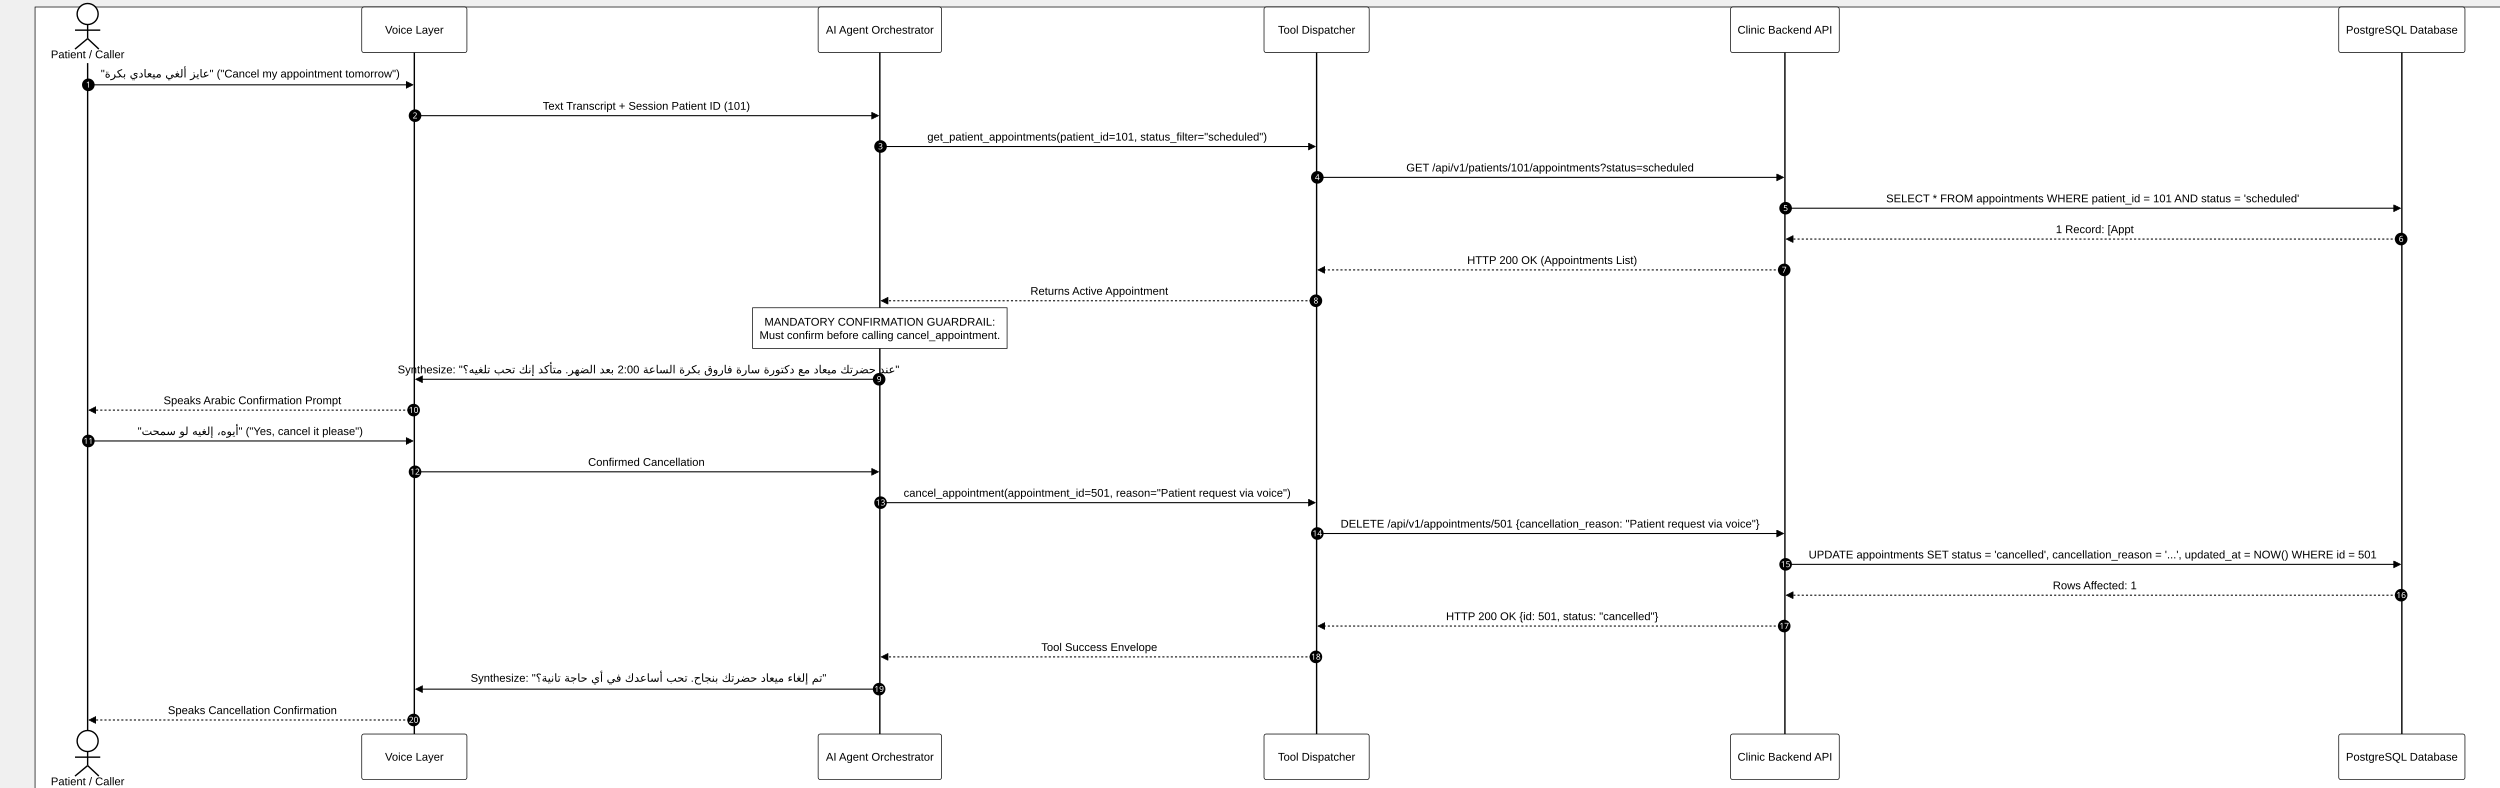
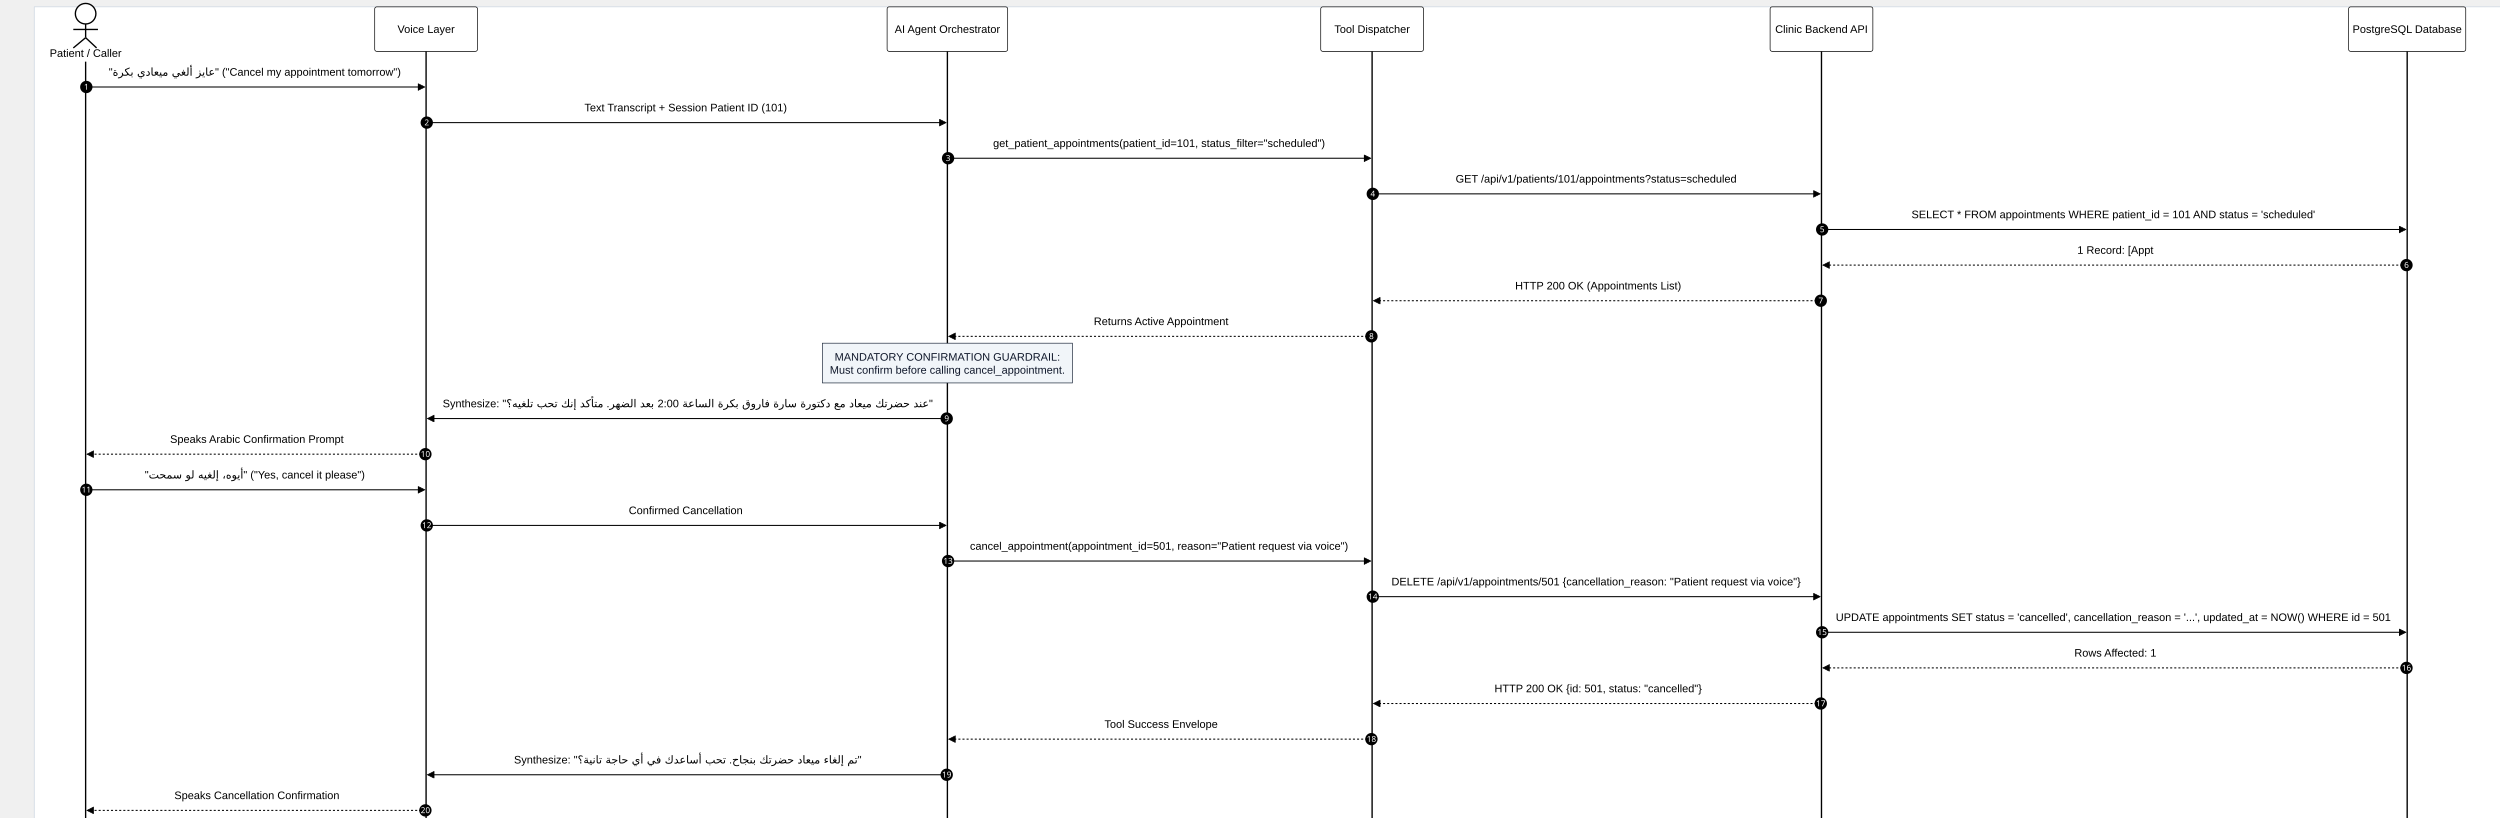
- <svg xmlns="http://www.w3.org/2000/svg" id="mermaid-1791150816563" width="100%" style="max-width: 3566px;" viewBox="-50 -10 3566 1123" role="graphics-document document" aria-roledescription="sequence">
-   <rect width="100%" height="100%" fill="#ffffff" stroke="#000000" stroke-width="1" />
+ <svg xmlns="http://www.w3.org/2000/svg" id="mermaid-1791506580838" width="3649.5" height="1193" viewBox="-50 -10 3649.5 1193" role="graphics-document document" aria-roledescription="sequence">
+   <rect width="100%" height="100%" fill="#ffffff" stroke="#cbd5e1" stroke-width="1" />
  <g>
-     <rect x="3286" y="1037" fill="#eaeaea" stroke="#666" width="180" height="65" name="DB" rx="3" ry="3" class="actor actor-bottom" />
-     <text x="3376" y="1069.5" dominant-baseline="central" alignment-baseline="central" class="actor" style="text-anchor: middle; font-size: 16px; font-weight: 400;">
-       <tspan x="3376" dy="0">PostgreSQL Database</tspan>
-     </text>
-   </g>
-   <g>
-     <rect x="2418.5" y="1037" fill="#eaeaea" stroke="#666" width="155" height="65" name="API" rx="3" ry="3" class="actor actor-bottom" />
-     <text x="2496" y="1069.5" dominant-baseline="central" alignment-baseline="central" class="actor" style="text-anchor: middle; font-size: 16px; font-weight: 400;">
-       <tspan x="2496" dy="0">Clinic Backend API</tspan>
-     </text>
-   </g>
-   <g>
-     <rect x="1753" y="1037" fill="#eaeaea" stroke="#666" width="150" height="65" name="Tool" rx="3" ry="3" class="actor actor-bottom" />
-     <text x="1828" y="1069.5" dominant-baseline="central" alignment-baseline="central" class="actor" style="text-anchor: middle; font-size: 16px; font-weight: 400;">
-       <tspan x="1828" dy="0">Tool Dispatcher</tspan>
-     </text>
-   </g>
-   <g>
-     <rect x="1117" y="1037" fill="#eaeaea" stroke="#666" width="176" height="65" name="Agent" rx="3" ry="3" class="actor actor-bottom" />
-     <text x="1205" y="1069.5" dominant-baseline="central" alignment-baseline="central" class="actor" style="text-anchor: middle; font-size: 16px; font-weight: 400;">
-       <tspan x="1205" dy="0">AI Agent Orchestrator</tspan>
-     </text>
-   </g>
-   <g>
-     <rect x="466" y="1037" fill="#eaeaea" stroke="#666" width="150" height="65" name="Voice" rx="3" ry="3" class="actor actor-bottom" />
-     <text x="541" y="1069.5" dominant-baseline="central" alignment-baseline="central" class="actor" style="text-anchor: middle; font-size: 16px; font-weight: 400;">
-       <tspan x="541" dy="0">Voice Layer</tspan>
-     </text>
-   </g>
-   <g>
-     <line id="actor5" x1="3376" y1="5" x2="3376" y2="1037" class="200" stroke-width="0.5px" stroke="#999" />
+     <line id="actor5" x1="3464" y1="5" x2="3464" y2="2000" class="200" stroke-width="0.5px" stroke="#999" />
    <g id="root-5">
-       <rect x="3286" y="0" fill="#eaeaea" stroke="#666" width="180" height="65" name="DB" rx="3" ry="3" class="actor actor-top" />
-       <text x="3376" y="32.5" dominant-baseline="central" alignment-baseline="central" class="actor" style="text-anchor: middle; font-size: 16px; font-weight: 400;">
-         <tspan x="3376" dy="0">PostgreSQL Database</tspan>
+       <rect x="3378.5" y="0" fill="#eaeaea" stroke="#666" width="171" height="65" name="DB" rx="3" ry="3" class="actor actor-top" />
+       <text x="3464" y="32.5" dominant-baseline="central" alignment-baseline="central" class="actor" style="text-anchor: middle; font-size: 16px; font-weight: 400;">
+         <tspan x="3464" dy="0">PostgreSQL Database</tspan>
      </text>
    </g>
  </g>
  <g>
-     <line id="actor4" x1="2496" y1="5" x2="2496" y2="1037" class="200" stroke-width="0.5px" stroke="#999" />
+     <line id="actor4" x1="2609" y1="5" x2="2609" y2="2000" class="200" stroke-width="0.5px" stroke="#999" />
    <g id="root-4">
-       <rect x="2418.5" y="0" fill="#eaeaea" stroke="#666" width="155" height="65" name="API" rx="3" ry="3" class="actor actor-top" />
-       <text x="2496" y="32.5" dominant-baseline="central" alignment-baseline="central" class="actor" style="text-anchor: middle; font-size: 16px; font-weight: 400;">
-         <tspan x="2496" dy="0">Clinic Backend API</tspan>
+       <rect x="2534" y="0" fill="#eaeaea" stroke="#666" width="150" height="65" name="API" rx="3" ry="3" class="actor actor-top" />
+       <text x="2609" y="32.5" dominant-baseline="central" alignment-baseline="central" class="actor" style="text-anchor: middle; font-size: 16px; font-weight: 400;">
+         <tspan x="2609" dy="0">Clinic Backend API</tspan>
      </text>
    </g>
  </g>
  <g>
-     <line id="actor3" x1="1828" y1="5" x2="1828" y2="1037" class="200" stroke-width="0.5px" stroke="#999" />
+     <line id="actor3" x1="1953" y1="5" x2="1953" y2="2000" class="200" stroke-width="0.5px" stroke="#999" />
    <g id="root-3">
-       <rect x="1753" y="0" fill="#eaeaea" stroke="#666" width="150" height="65" name="Tool" rx="3" ry="3" class="actor actor-top" />
-       <text x="1828" y="32.5" dominant-baseline="central" alignment-baseline="central" class="actor" style="text-anchor: middle; font-size: 16px; font-weight: 400;">
-         <tspan x="1828" dy="0">Tool Dispatcher</tspan>
+       <rect x="1878" y="0" fill="#eaeaea" stroke="#666" width="150" height="65" name="Tool" rx="3" ry="3" class="actor actor-top" />
+       <text x="1953" y="32.5" dominant-baseline="central" alignment-baseline="central" class="actor" style="text-anchor: middle; font-size: 16px; font-weight: 400;">
+         <tspan x="1953" dy="0">Tool Dispatcher</tspan>
      </text>
    </g>
  </g>
  <g>
-     <line id="actor2" x1="1205" y1="5" x2="1205" y2="1037" class="200" stroke-width="0.5px" stroke="#999" />
+     <line id="actor2" x1="1333" y1="5" x2="1333" y2="2000" class="200" stroke-width="0.5px" stroke="#999" />
    <g id="root-2">
-       <rect x="1117" y="0" fill="#eaeaea" stroke="#666" width="176" height="65" name="Agent" rx="3" ry="3" class="actor actor-top" />
-       <text x="1205" y="32.5" dominant-baseline="central" alignment-baseline="central" class="actor" style="text-anchor: middle; font-size: 16px; font-weight: 400;">
-         <tspan x="1205" dy="0">AI Agent Orchestrator</tspan>
+       <rect x="1245" y="0" fill="#eaeaea" stroke="#666" width="176" height="65" name="Agent" rx="3" ry="3" class="actor actor-top" />
+       <text x="1333" y="32.5" dominant-baseline="central" alignment-baseline="central" class="actor" style="text-anchor: middle; font-size: 16px; font-weight: 400;">
+         <tspan x="1333" dy="0">AI Agent Orchestrator</tspan>
      </text>
    </g>
  </g>
  <g>
-     <line id="actor1" x1="541" y1="5" x2="541" y2="1037" class="200" stroke-width="0.5px" stroke="#999" />
+     <line id="actor1" x1="572" y1="5" x2="572" y2="2000" class="200" stroke-width="0.5px" stroke="#999" />
    <g id="root-1">
-       <rect x="466" y="0" fill="#eaeaea" stroke="#666" width="150" height="65" name="Voice" rx="3" ry="3" class="actor actor-top" />
-       <text x="541" y="32.5" dominant-baseline="central" alignment-baseline="central" class="actor" style="text-anchor: middle; font-size: 16px; font-weight: 400;">
-         <tspan x="541" dy="0">Voice Layer</tspan>
+       <rect x="497" y="0" fill="#eaeaea" stroke="#666" width="150" height="65" name="Voice" rx="3" ry="3" class="actor actor-top" />
+       <text x="572" y="32.5" dominant-baseline="central" alignment-baseline="central" class="actor" style="text-anchor: middle; font-size: 16px; font-weight: 400;">
+         <tspan x="572" dy="0">Voice Layer</tspan>
      </text>
    </g>
  </g>
-   <style>#mermaid-1791150816563{font-family:"trebuchet ms",verdana,arial,sans-serif;font-size:16px;fill:#000000;}#mermaid-1791150816563 .error-icon{fill:#ffffff;}#mermaid-1791150816563 .error-text{fill:#000000;stroke:#000000;}#mermaid-1791150816563 .edge-thickness-normal{stroke-width:2px;}#mermaid-1791150816563 .edge-thickness-thick{stroke-width:3.5px;}#mermaid-1791150816563 .edge-pattern-solid{stroke-dasharray:0;}#mermaid-1791150816563 .edge-pattern-dashed{stroke-dasharray:3;}#mermaid-1791150816563 .edge-pattern-dotted{stroke-dasharray:2;}#mermaid-1791150816563 .marker{fill:#000000;stroke:#000000;}#mermaid-1791150816563 .marker.cross{stroke:#000000;}#mermaid-1791150816563 svg{font-family:"trebuchet ms",verdana,arial,sans-serif;font-size:16px;}#mermaid-1791150816563 .actor{stroke:#000000;fill:#ffffff;}#mermaid-1791150816563 text.actor&gt;tspan{fill:#000000;stroke:none;}#mermaid-1791150816563 .actor-line{stroke:grey;}#mermaid-1791150816563 .messageLine0{stroke-width:1.5;stroke-dasharray:none;stroke:#000000;}#mermaid-1791150816563 .messageLine1{stroke-width:1.5;stroke-dasharray:2,2;stroke:#000000;}#mermaid-1791150816563 #arrowhead path{fill:#000000;stroke:#000000;}#mermaid-1791150816563 .sequenceNumber{fill:#ffffff;}#mermaid-1791150816563 #sequencenumber{fill:#000000;}#mermaid-1791150816563 #crosshead path{fill:#000000;stroke:#000000;}#mermaid-1791150816563 .messageText{fill:#000000;stroke:none;}#mermaid-1791150816563 .labelBox{stroke:#000000;fill:#ffffff;}#mermaid-1791150816563 .labelText,#mermaid-1791150816563 .labelText&gt;tspan{fill:#000000;stroke:none;}#mermaid-1791150816563 .loopText,#mermaid-1791150816563 .loopText&gt;tspan{fill:#000000;stroke:none;}#mermaid-1791150816563 .loopLine{stroke-width:2px;stroke-dasharray:2,2;stroke:#000000;fill:#000000;}#mermaid-1791150816563 .note{stroke:#000000;fill:#ffffff;}#mermaid-1791150816563 .noteText,#mermaid-1791150816563 .noteText&gt;tspan{fill:#000000;stroke:none;}#mermaid-1791150816563 .activation0{fill:#ffffff;stroke:hsl(0, 0%, 90%);}#mermaid-1791150816563 .activation1{fill:#ffffff;stroke:hsl(0, 0%, 90%);}#mermaid-1791150816563 .activation2{fill:#ffffff;stroke:hsl(0, 0%, 90%);}#mermaid-1791150816563 .actorPopupMenu{position:absolute;}#mermaid-1791150816563 .actorPopupMenuPanel{position:absolute;fill:#ffffff;box-shadow:0px 8px 16px 0px rgba(0,0,0,0.2);filter:drop-shadow(3px 5px 2px rgb(0 0 0 / 0.4));}#mermaid-1791150816563 .actor-man line{stroke:#000000;fill:#ffffff;}#mermaid-1791150816563 .actor-man circle,#mermaid-1791150816563 line{stroke:#000000;fill:#ffffff;stroke-width:2px;}#mermaid-1791150816563 :root{--mermaid-font-family:"trebuchet ms",verdana,arial,sans-serif;}</style>
+   <style>#mermaid-1791506580838{font-family:"trebuchet ms",verdana,arial,sans-serif;font-size:18px;fill:#000000;}#mermaid-1791506580838 .error-icon{fill:#ffffff;}#mermaid-1791506580838 .error-text{fill:#000000;stroke:#000000;}#mermaid-1791506580838 .edge-thickness-normal{stroke-width:2px;}#mermaid-1791506580838 .edge-thickness-thick{stroke-width:3.5px;}#mermaid-1791506580838 .edge-pattern-solid{stroke-dasharray:0;}#mermaid-1791506580838 .edge-pattern-dashed{stroke-dasharray:3;}#mermaid-1791506580838 .edge-pattern-dotted{stroke-dasharray:2;}#mermaid-1791506580838 .marker{fill:#000000;stroke:#000000;}#mermaid-1791506580838 .marker.cross{stroke:#000000;}#mermaid-1791506580838 svg{font-family:"trebuchet ms",verdana,arial,sans-serif;font-size:18px;}#mermaid-1791506580838 .actor{stroke:#000000;fill:#ffffff;}#mermaid-1791506580838 text.actor&gt;tspan{fill:#000000;stroke:none;}#mermaid-1791506580838 .actor-line{stroke:grey;}#mermaid-1791506580838 .messageLine0{stroke-width:1.5;stroke-dasharray:none;stroke:#000000;}#mermaid-1791506580838 .messageLine1{stroke-width:1.5;stroke-dasharray:2,2;stroke:#000000;}#mermaid-1791506580838 #arrowhead path{fill:#000000;stroke:#000000;}#mermaid-1791506580838 .sequenceNumber{fill:#ffffff;}#mermaid-1791506580838 #sequencenumber{fill:#000000;}#mermaid-1791506580838 #crosshead path{fill:#000000;stroke:#000000;}#mermaid-1791506580838 .messageText{fill:#000000;stroke:none;}#mermaid-1791506580838 .labelBox{stroke:#1e293b;fill:#ffffff;}#mermaid-1791506580838 .labelText,#mermaid-1791506580838 .labelText&gt;tspan{fill:#0f172a;stroke:none;}#mermaid-1791506580838 .loopText,#mermaid-1791506580838 .loopText&gt;tspan{fill:#0f172a;stroke:none;}#mermaid-1791506580838 .loopLine{stroke-width:2px;stroke-dasharray:2,2;stroke:#1e293b;fill:#1e293b;}#mermaid-1791506580838 .note{stroke:#1e293b;fill:#f1f5f9;}#mermaid-1791506580838 .noteText,#mermaid-1791506580838 .noteText&gt;tspan{fill:#0f172a;stroke:none;}#mermaid-1791506580838 .activation0{fill:#ffffff;stroke:hsl(0, 0%, 90%);}#mermaid-1791506580838 .activation1{fill:#ffffff;stroke:hsl(0, 0%, 90%);}#mermaid-1791506580838 .activation2{fill:#ffffff;stroke:hsl(0, 0%, 90%);}#mermaid-1791506580838 .actorPopupMenu{position:absolute;}#mermaid-1791506580838 .actorPopupMenuPanel{position:absolute;fill:#ffffff;box-shadow:0px 8px 16px 0px rgba(0,0,0,0.2);filter:drop-shadow(3px 5px 2px rgb(0 0 0 / 0.4));}#mermaid-1791506580838 .actor-man line{stroke:#000000;fill:#ffffff;}#mermaid-1791506580838 .actor-man circle,#mermaid-1791506580838 line{stroke:#000000;fill:#ffffff;stroke-width:2px;}#mermaid-1791506580838 :root{--mermaid-font-family:"trebuchet ms",verdana,arial,sans-serif;}</style>
  <g />
  <defs>
    <symbol id="computer" width="24" height="24">
      <path transform="scale(.5)" d="M2 2v13h20v-13h-20zm18 11h-16v-9h16v9zm-10.228 6l.466-1h3.524l.467 1h-4.457zm14.228 3h-24l2-6h2.104l-1.33 4h18.45l-1.297-4h2.073l2 6zm-5-10h-14v-7h14v7z" />
    </symbol>
  </defs>
  <defs>
    <symbol id="database" fill-rule="evenodd" clip-rule="evenodd">
      <path transform="scale(.5)" d="M12.258.001l.256.004.255.005.253.008.251.01.249.012.247.015.246.016.242.019.241.02.239.023.236.024.233.027.231.028.229.031.225.032.223.034.22.036.217.038.214.04.211.041.208.043.205.045.201.046.198.048.194.05.191.051.187.053.183.054.18.056.175.057.172.059.168.06.163.061.16.063.155.064.15.066.074.033.073.033.071.034.07.034.069.035.068.035.067.035.066.035.064.036.064.036.062.036.06.036.06.037.058.037.058.037.055.038.055.038.053.038.052.038.051.039.05.039.048.039.047.039.045.04.044.04.043.04.041.04.04.041.039.041.037.041.036.041.034.041.033.042.032.042.03.042.029.042.027.042.026.043.024.043.023.043.021.043.02.043.018.044.017.043.015.044.013.044.012.044.011.045.009.044.007.045.006.045.004.045.002.045.001.045v17l-.001.045-.002.045-.004.045-.006.045-.007.045-.009.044-.011.045-.012.044-.013.044-.015.044-.017.043-.018.044-.02.043-.021.043-.023.043-.024.043-.026.043-.027.042-.029.042-.03.042-.032.042-.033.042-.034.041-.036.041-.037.041-.039.041-.04.041-.041.04-.043.04-.044.04-.045.04-.047.039-.048.039-.05.039-.051.039-.052.038-.053.038-.055.038-.055.038-.058.037-.058.037-.06.037-.06.036-.062.036-.064.036-.064.036-.066.035-.067.035-.068.035-.069.035-.07.034-.071.034-.073.033-.074.033-.15.066-.155.064-.16.063-.163.061-.168.06-.172.059-.175.057-.18.056-.183.054-.187.053-.191.051-.194.05-.198.048-.201.046-.205.045-.208.043-.211.041-.214.04-.217.038-.22.036-.223.034-.225.032-.229.031-.231.028-.233.027-.236.024-.239.023-.241.02-.242.019-.246.016-.247.015-.249.012-.251.01-.253.008-.255.005-.256.004-.258.001-.258-.001-.256-.004-.255-.005-.253-.008-.251-.01-.249-.012-.247-.015-.245-.016-.243-.019-.241-.02-.238-.023-.236-.024-.234-.027-.231-.028-.228-.031-.226-.032-.223-.034-.22-.036-.217-.038-.214-.04-.211-.041-.208-.043-.204-.045-.201-.046-.198-.048-.195-.05-.19-.051-.187-.053-.184-.054-.179-.056-.176-.057-.172-.059-.167-.06-.164-.061-.159-.063-.155-.064-.151-.066-.074-.033-.072-.033-.072-.034-.07-.034-.069-.035-.068-.035-.067-.035-.066-.035-.064-.036-.063-.036-.062-.036-.061-.036-.06-.037-.058-.037-.057-.037-.056-.038-.055-.038-.053-.038-.052-.038-.051-.039-.049-.039-.049-.039-.046-.039-.046-.04-.044-.04-.043-.04-.041-.04-.04-.041-.039-.041-.037-.041-.036-.041-.034-.041-.033-.042-.032-.042-.03-.042-.029-.042-.027-.042-.026-.043-.024-.043-.023-.043-.021-.043-.02-.043-.018-.044-.017-.043-.015-.044-.013-.044-.012-.044-.011-.045-.009-.044-.007-.045-.006-.045-.004-.045-.002-.045-.001-.045v-17l.001-.045.002-.045.004-.045.006-.045.007-.045.009-.044.011-.045.012-.044.013-.044.015-.044.017-.043.018-.044.02-.043.021-.043.023-.043.024-.043.026-.043.027-.042.029-.042.03-.042.032-.042.033-.042.034-.041.036-.041.037-.041.039-.041.04-.041.041-.04.043-.04.044-.04.046-.04.046-.039.049-.039.049-.039.051-.039.052-.038.053-.038.055-.038.056-.038.057-.037.058-.037.06-.037.061-.036.062-.036.063-.036.064-.036.066-.035.067-.035.068-.035.069-.035.07-.034.072-.034.072-.033.074-.033.151-.066.155-.064.159-.063.164-.061.167-.06.172-.059.176-.057.179-.056.184-.054.187-.053.19-.051.195-.05.198-.048.201-.046.204-.045.208-.043.211-.041.214-.04.217-.038.22-.036.223-.034.226-.032.228-.031.231-.028.234-.027.236-.024.238-.023.241-.02.243-.019.245-.016.247-.015.249-.012.251-.01.253-.008.255-.005.256-.004.258-.001.258.001zm-9.258 20.499v.01l.001.021.003.021.004.022.005.021.006.022.007.022.009.023.01.022.011.023.012.023.013.023.015.023.016.024.017.023.018.024.019.024.021.024.022.025.023.024.024.025.052.049.056.05.061.051.066.051.07.051.075.051.079.052.084.052.088.052.092.052.097.052.102.051.105.052.11.052.114.051.119.051.123.051.127.05.131.05.135.05.139.048.144.049.147.047.152.047.155.047.16.045.163.045.167.043.171.043.176.041.178.041.183.039.187.039.19.037.194.035.197.035.202.033.204.031.209.03.212.029.216.027.219.025.222.024.226.021.23.02.233.018.236.016.24.015.243.012.246.01.249.008.253.005.256.004.259.001.26-.001.257-.004.254-.005.25-.008.247-.011.244-.012.241-.014.237-.016.233-.018.231-.021.226-.021.224-.024.22-.026.216-.027.212-.028.21-.031.205-.031.202-.034.198-.034.194-.036.191-.037.187-.039.183-.04.179-.04.175-.042.172-.043.168-.044.163-.045.16-.046.155-.046.152-.047.148-.048.143-.049.139-.049.136-.05.131-.05.126-.05.123-.051.118-.052.114-.051.11-.052.106-.052.101-.052.096-.052.092-.052.088-.053.083-.051.079-.052.074-.052.07-.051.065-.051.06-.051.056-.05.051-.05.023-.024.023-.025.021-.024.02-.024.019-.024.018-.024.017-.024.015-.023.014-.024.013-.023.012-.023.01-.023.01-.022.008-.022.006-.022.006-.022.004-.022.004-.021.001-.021.001-.021v-4.127l-.077.055-.08.053-.083.054-.085.053-.087.052-.09.052-.093.051-.095.05-.097.05-.1.049-.102.049-.105.048-.106.047-.109.047-.111.046-.114.045-.115.045-.118.044-.12.043-.122.042-.124.042-.126.041-.128.04-.13.04-.132.038-.134.038-.135.037-.138.037-.139.035-.142.035-.143.034-.144.033-.147.032-.148.031-.15.03-.151.03-.153.029-.154.027-.156.027-.158.026-.159.025-.161.024-.162.023-.163.022-.165.021-.166.02-.167.019-.169.018-.169.017-.171.016-.173.015-.173.014-.175.013-.175.012-.177.011-.178.01-.179.008-.179.008-.181.006-.182.005-.182.004-.184.003-.184.002h-.37l-.184-.002-.184-.003-.182-.004-.182-.005-.181-.006-.179-.008-.179-.008-.178-.01-.176-.011-.176-.012-.175-.013-.173-.014-.172-.015-.171-.016-.17-.017-.169-.018-.167-.019-.166-.02-.165-.021-.163-.022-.162-.023-.161-.024-.159-.025-.157-.026-.156-.027-.155-.027-.153-.029-.151-.03-.15-.03-.148-.031-.146-.032-.145-.033-.143-.034-.141-.035-.14-.035-.137-.037-.136-.037-.134-.038-.132-.038-.13-.04-.128-.04-.126-.041-.124-.042-.122-.042-.12-.044-.117-.043-.116-.045-.113-.045-.112-.046-.109-.047-.106-.047-.105-.048-.102-.049-.1-.049-.097-.05-.095-.05-.093-.052-.09-.051-.087-.052-.085-.053-.083-.054-.08-.054-.077-.054v4.127zm0-5.654v.011l.001.021.003.021.004.021.005.022.006.022.007.022.009.022.01.022.011.023.012.023.013.023.015.024.016.023.017.024.018.024.019.024.021.024.022.024.023.025.024.024.052.05.056.05.061.05.066.051.07.051.075.052.079.051.084.052.088.052.092.052.097.052.102.052.105.052.11.051.114.051.119.052.123.05.127.051.131.05.135.049.139.049.144.048.147.048.152.047.155.046.16.045.163.045.167.044.171.042.176.042.178.04.183.04.187.038.19.037.194.036.197.034.202.033.204.032.209.03.212.028.216.027.219.025.222.024.226.022.23.02.233.018.236.016.24.014.243.012.246.01.249.008.253.006.256.003.259.001.26-.001.257-.003.254-.006.25-.008.247-.01.244-.012.241-.015.237-.016.233-.018.231-.02.226-.022.224-.024.22-.025.216-.027.212-.029.21-.03.205-.032.202-.033.198-.035.194-.036.191-.037.187-.039.183-.039.179-.041.175-.042.172-.043.168-.044.163-.045.16-.045.155-.047.152-.047.148-.048.143-.048.139-.05.136-.049.131-.05.126-.051.123-.051.118-.051.114-.052.11-.052.106-.052.101-.052.096-.052.092-.052.088-.052.083-.052.079-.052.074-.051.07-.052.065-.051.06-.05.056-.051.051-.049.023-.025.023-.024.021-.025.02-.024.019-.024.018-.024.017-.024.015-.023.014-.023.013-.024.012-.022.01-.023.01-.023.008-.022.006-.022.006-.022.004-.021.004-.022.001-.021.001-.021v-4.139l-.077.054-.08.054-.083.054-.085.052-.087.053-.09.051-.093.051-.095.051-.097.05-.1.049-.102.049-.105.048-.106.047-.109.047-.111.046-.114.045-.115.044-.118.044-.12.044-.122.042-.124.042-.126.041-.128.04-.13.039-.132.039-.134.038-.135.037-.138.036-.139.036-.142.035-.143.033-.144.033-.147.033-.148.031-.15.03-.151.03-.153.028-.154.028-.156.027-.158.026-.159.025-.161.024-.162.023-.163.022-.165.021-.166.02-.167.019-.169.018-.169.017-.171.016-.173.015-.173.014-.175.013-.175.012-.177.011-.178.009-.179.009-.179.007-.181.007-.182.005-.182.004-.184.003-.184.002h-.37l-.184-.002-.184-.003-.182-.004-.182-.005-.181-.007-.179-.007-.179-.009-.178-.009-.176-.011-.176-.012-.175-.013-.173-.014-.172-.015-.171-.016-.17-.017-.169-.018-.167-.019-.166-.02-.165-.021-.163-.022-.162-.023-.161-.024-.159-.025-.157-.026-.156-.027-.155-.028-.153-.028-.151-.03-.15-.03-.148-.031-.146-.033-.145-.033-.143-.033-.141-.035-.14-.036-.137-.036-.136-.037-.134-.038-.132-.039-.13-.039-.128-.04-.126-.041-.124-.042-.122-.043-.12-.043-.117-.044-.116-.044-.113-.046-.112-.046-.109-.046-.106-.047-.105-.048-.102-.049-.1-.049-.097-.05-.095-.051-.093-.051-.09-.051-.087-.053-.085-.052-.083-.054-.08-.054-.077-.054v4.139zm0-5.666v.011l.001.02.003.022.004.021.005.022.006.021.007.022.009.023.01.022.011.023.012.023.013.023.015.023.016.024.017.024.018.023.019.024.021.025.022.024.023.024.024.025.052.05.056.05.061.05.066.051.07.051.075.052.079.051.084.052.088.052.092.052.097.052.102.052.105.051.11.052.114.051.119.051.123.051.127.05.131.05.135.05.139.049.144.048.147.048.152.047.155.046.16.045.163.045.167.043.171.043.176.042.178.04.183.04.187.038.19.037.194.036.197.034.202.033.204.032.209.03.212.028.216.027.219.025.222.024.226.021.23.02.233.018.236.017.24.014.243.012.246.01.249.008.253.006.256.003.259.001.26-.001.257-.003.254-.006.25-.008.247-.01.244-.013.241-.014.237-.016.233-.018.231-.02.226-.022.224-.024.22-.025.216-.027.212-.029.21-.03.205-.032.202-.033.198-.035.194-.036.191-.037.187-.039.183-.039.179-.041.175-.042.172-.043.168-.044.163-.045.16-.045.155-.047.152-.047.148-.048.143-.049.139-.049.136-.049.131-.051.126-.05.123-.051.118-.052.114-.051.11-.052.106-.052.101-.052.096-.052.092-.052.088-.052.083-.052.079-.052.074-.052.07-.051.065-.051.06-.051.056-.05.051-.049.023-.025.023-.025.021-.024.02-.024.019-.024.018-.024.017-.024.015-.023.014-.024.013-.023.012-.023.01-.022.01-.023.008-.022.006-.022.006-.022.004-.022.004-.021.001-.021.001-.021v-4.153l-.077.054-.08.054-.083.053-.085.053-.087.053-.09.051-.093.051-.095.051-.097.05-.1.049-.102.048-.105.048-.106.048-.109.046-.111.046-.114.046-.115.044-.118.044-.12.043-.122.043-.124.042-.126.041-.128.04-.13.039-.132.039-.134.038-.135.037-.138.036-.139.036-.142.034-.143.034-.144.033-.147.032-.148.032-.15.03-.151.03-.153.028-.154.028-.156.027-.158.026-.159.024-.161.024-.162.023-.163.023-.165.021-.166.02-.167.019-.169.018-.169.017-.171.016-.173.015-.173.014-.175.013-.175.012-.177.01-.178.01-.179.009-.179.007-.181.006-.182.006-.182.004-.184.003-.184.001-.185.001-.185-.001-.184-.001-.184-.003-.182-.004-.182-.006-.181-.006-.179-.007-.179-.009-.178-.01-.176-.01-.176-.012-.175-.013-.173-.014-.172-.015-.171-.016-.17-.017-.169-.018-.167-.019-.166-.02-.165-.021-.163-.023-.162-.023-.161-.024-.159-.024-.157-.026-.156-.027-.155-.028-.153-.028-.151-.03-.15-.03-.148-.032-.146-.032-.145-.033-.143-.034-.141-.034-.14-.036-.137-.036-.136-.037-.134-.038-.132-.039-.13-.039-.128-.041-.126-.041-.124-.041-.122-.043-.12-.043-.117-.044-.116-.044-.113-.046-.112-.046-.109-.046-.106-.048-.105-.048-.102-.048-.1-.05-.097-.049-.095-.051-.093-.051-.09-.052-.087-.052-.085-.053-.083-.053-.08-.054-.077-.054v4.153zm8.74-8.179l-.257.004-.254.005-.25.008-.247.011-.244.012-.241.014-.237.016-.233.018-.231.021-.226.022-.224.023-.22.026-.216.027-.212.028-.21.031-.205.032-.202.033-.198.034-.194.036-.191.038-.187.038-.183.04-.179.041-.175.042-.172.043-.168.043-.163.045-.16.046-.155.046-.152.048-.148.048-.143.048-.139.049-.136.05-.131.05-.126.051-.123.051-.118.051-.114.052-.11.052-.106.052-.101.052-.096.052-.092.052-.088.052-.083.052-.079.052-.074.051-.07.052-.065.051-.06.05-.056.05-.051.05-.023.025-.023.024-.021.024-.02.025-.019.024-.018.024-.017.023-.015.024-.014.023-.013.023-.012.023-.01.023-.01.022-.008.022-.006.023-.006.021-.004.022-.004.021-.001.021-.001.021.001.021.001.021.004.021.004.022.006.021.006.023.008.022.01.022.01.023.012.023.013.023.014.023.015.024.017.023.018.024.019.024.02.025.021.024.023.024.023.025.051.05.056.05.06.05.065.051.07.052.074.051.079.052.083.052.088.052.092.052.096.052.101.052.106.052.11.052.114.052.118.051.123.051.126.051.131.05.136.05.139.049.143.048.148.048.152.048.155.046.16.046.163.045.168.043.172.043.175.042.179.041.183.04.187.038.191.038.194.036.198.034.202.033.205.032.21.031.212.028.216.027.22.026.224.023.226.022.231.021.233.018.237.016.241.014.244.012.247.011.25.008.254.005.257.004.26.001.26-.001.257-.004.254-.005.25-.008.247-.011.244-.012.241-.014.237-.016.233-.018.231-.021.226-.022.224-.023.22-.026.216-.027.212-.028.21-.031.205-.032.202-.033.198-.034.194-.036.191-.038.187-.038.183-.04.179-.041.175-.042.172-.043.168-.043.163-.045.16-.046.155-.046.152-.048.148-.048.143-.048.139-.049.136-.05.131-.05.126-.051.123-.051.118-.051.114-.052.11-.052.106-.052.101-.052.096-.052.092-.052.088-.052.083-.052.079-.052.074-.051.07-.052.065-.051.06-.05.056-.05.051-.05.023-.025.023-.024.021-.024.02-.025.019-.024.018-.024.017-.023.015-.024.014-.023.013-.023.012-.023.01-.023.01-.022.008-.022.006-.023.006-.021.004-.022.004-.021.001-.021.001-.021-.001-.021-.001-.021-.004-.021-.004-.022-.006-.021-.006-.023-.008-.022-.01-.022-.01-.023-.012-.023-.013-.023-.014-.023-.015-.024-.017-.023-.018-.024-.019-.024-.02-.025-.021-.024-.023-.024-.023-.025-.051-.05-.056-.05-.06-.05-.065-.051-.07-.052-.074-.051-.079-.052-.083-.052-.088-.052-.092-.052-.096-.052-.101-.052-.106-.052-.11-.052-.114-.052-.118-.051-.123-.051-.126-.051-.131-.05-.136-.05-.139-.049-.143-.048-.148-.048-.152-.048-.155-.046-.16-.046-.163-.045-.168-.043-.172-.043-.175-.042-.179-.041-.183-.04-.187-.038-.191-.038-.194-.036-.198-.034-.202-.033-.205-.032-.21-.031-.212-.028-.216-.027-.22-.026-.224-.023-.226-.022-.231-.021-.233-.018-.237-.016-.241-.014-.244-.012-.247-.011-.25-.008-.254-.005-.257-.004-.26-.001-.26.001z" />
    </symbol>
  </defs>
  <defs>
    <symbol id="clock" width="24" height="24">
      <path transform="scale(.5)" d="M12 2c5.514 0 10 4.486 10 10s-4.486 10-10 10-10-4.486-10-10 4.486-10 10-10zm0-2c-6.627 0-12 5.373-12 12s5.373 12 12 12 12-5.373 12-12-5.373-12-12-12zm5.848 12.459c.202.038.202.333.001.372-1.907.361-6.045 1.111-6.547 1.111-.719 0-1.301-.582-1.301-1.301 0-.512.77-5.447 1.125-7.445.034-.192.312-.181.343.014l.985 6.238 5.394 1.011z" />
    </symbol>
  </defs>
  <defs>
    <marker id="arrowhead" refX="7.9" refY="5" markerUnits="userSpaceOnUse" markerWidth="12" markerHeight="12" orient="auto">
      <path d="M 0 0 L 10 5 L 0 10 z" />
    </marker>
  </defs>
  <defs>
    <marker id="crosshead" markerWidth="15" markerHeight="8" orient="auto" refX="4" refY="4.5">
      <path fill="none" stroke="#000000" stroke-width="1pt" d="M 1,2 L 6,7 M 6,2 L 1,7" style="stroke-dasharray: 0, 0;" />
    </marker>
  </defs>
  <defs>
    <marker id="filled-head" refX="15.5" refY="7" markerWidth="20" markerHeight="28" orient="auto">
      <path d="M 18,7 L9,13 L14,7 L9,1 Z" />
    </marker>
  </defs>
  <defs>
    <marker id="sequencenumber" refX="15" refY="15" markerWidth="60" markerHeight="40" orient="auto">
      <circle cx="15" cy="15" r="6" />
    </marker>
  </defs>
  <g>
-     <rect x="1023.5" y="429" fill="#EDF2AE" stroke="#666" width="363" height="58" rx="0" ry="0" class="note" />
-     <text x="1205" y="434" text-anchor="middle" dominant-baseline="middle" alignment-baseline="middle" class="noteText" dy="1em" style="font-size: 16px; font-weight: 400;">
-       <tspan x="1205">MANDATORY CONFIRMATION GUARDRAIL:</tspan>
+     <rect x="1150.5" y="491" fill="#EDF2AE" stroke="#666" width="365" height="58" rx="0" ry="0" class="note" />
+     <text x="1333" y="496" text-anchor="middle" dominant-baseline="middle" alignment-baseline="middle" class="noteText" dy="1em" style="font-size: 16px; font-weight: 400;">
+       <tspan x="1333">MANDATORY CONFIRMATION GUARDRAIL:</tspan>
    </text>
-     <text x="1205" y="453" text-anchor="middle" dominant-baseline="middle" alignment-baseline="middle" class="noteText" dy="1em" style="font-size: 16px; font-weight: 400;">
-       <tspan x="1205">Must confirm before calling cancel_appointment.</tspan>
+     <text x="1333" y="515" text-anchor="middle" dominant-baseline="middle" alignment-baseline="middle" class="noteText" dy="1em" style="font-size: 16px; font-weight: 400;">
+       <tspan x="1333">Must confirm before calling cancel_appointment.</tspan>
    </text>
  </g>
-   <line id="actor0" x1="75" y1="80" x2="75" y2="1037" class="200" stroke-width="0.5px" stroke="#999" />
+   <line id="actor0" x1="75" y1="80" x2="75" y2="2000" class="200" stroke-width="0.5px" stroke="#999" />
  <g class="actor-man actor-top" name="Caller">
    <line id="actor-man-torso0" x1="75" y1="25" x2="75" y2="45" />
    <line id="actor-man-arms0" x1="57" y1="33" x2="93" y2="33" />
    <line x1="57" y1="60" x2="75" y2="45" />
    <line x1="75" y1="45" x2="91" y2="60" />
    <circle cx="75" cy="10" r="15" width="150" height="65" />
    <text x="75" y="67.5" dominant-baseline="central" alignment-baseline="central" class="actor" style="text-anchor: middle; font-size: 16px; font-weight: 400;">
      <tspan x="75" dy="0">Patient / Caller</tspan>
    </text>
  </g>
-   <text x="307" y="80" text-anchor="middle" dominant-baseline="middle" alignment-baseline="middle" class="messageText" dy="1em" style="font-size: 16px; font-weight: 400;">"عايز ألغي ميعادي بكرة" ("Cancel my appointment tomorrow")</text>
-   <line x1="76" y1="111" x2="537" y2="111" class="messageLine0" stroke-width="2" stroke="none" marker-end="url(#arrowhead)" marker-start="url(#sequencenumber)" style="fill: none;" />
-   <text x="76" y="115" font-family="sans-serif" font-size="12px" text-anchor="middle" class="sequenceNumber">1</text>
-   <text x="872" y="126" text-anchor="middle" dominant-baseline="middle" alignment-baseline="middle" class="messageText" dy="1em" style="font-size: 16px; font-weight: 400;">Text Transcript + Session Patient ID (101)</text>
-   <line x1="542" y1="155" x2="1201" y2="155" class="messageLine0" stroke-width="2" stroke="none" marker-end="url(#arrowhead)" marker-start="url(#sequencenumber)" style="fill: none;" />
-   <text x="542" y="159" font-family="sans-serif" font-size="12px" text-anchor="middle" class="sequenceNumber">2</text>
-   <text x="1515" y="170" text-anchor="middle" dominant-baseline="middle" alignment-baseline="middle" class="messageText" dy="1em" style="font-size: 16px; font-weight: 400;">get_patient_appointments(patient_id=101, status_filter="scheduled")</text>
-   <line x1="1206" y1="199" x2="1824" y2="199" class="messageLine0" stroke-width="2" stroke="none" marker-end="url(#arrowhead)" marker-start="url(#sequencenumber)" style="fill: none;" />
-   <text x="1206" y="203" font-family="sans-serif" font-size="12px" text-anchor="middle" class="sequenceNumber">3</text>
-   <text x="2161" y="214" text-anchor="middle" dominant-baseline="middle" alignment-baseline="middle" class="messageText" dy="1em" style="font-size: 16px; font-weight: 400;">GET /api/v1/patients/101/appointments?status=scheduled</text>
-   <line x1="1829" y1="243" x2="2492" y2="243" class="messageLine0" stroke-width="2" stroke="none" marker-end="url(#arrowhead)" marker-start="url(#sequencenumber)" style="fill: none;" />
-   <text x="1829" y="247" font-family="sans-serif" font-size="12px" text-anchor="middle" class="sequenceNumber">4</text>
-   <text x="2935" y="258" text-anchor="middle" dominant-baseline="middle" alignment-baseline="middle" class="messageText" dy="1em" style="font-size: 16px; font-weight: 400;">SELECT * FROM appointments WHERE patient_id = 101 AND status = 'scheduled'</text>
-   <line x1="2497" y1="287" x2="3372" y2="287" class="messageLine0" stroke-width="2" stroke="none" marker-end="url(#arrowhead)" marker-start="url(#sequencenumber)" style="fill: none;" />
-   <text x="2497" y="291" font-family="sans-serif" font-size="12px" text-anchor="middle" class="sequenceNumber">5</text>
-   <text x="2938" y="302" text-anchor="middle" dominant-baseline="middle" alignment-baseline="middle" class="messageText" dy="1em" style="font-size: 16px; font-weight: 400;">1 Record: [Appt</text>
-   <line x1="3375" y1="331" x2="2500" y2="331" class="messageLine1" stroke-width="2" stroke="none" marker-end="url(#arrowhead)" marker-start="url(#sequencenumber)" style="stroke-dasharray: 3, 3; fill: none;" />
-   <text x="3375" y="335" font-family="sans-serif" font-size="12px" text-anchor="middle" class="sequenceNumber">6</text>
-   <text x="2164" y="346" text-anchor="middle" dominant-baseline="middle" alignment-baseline="middle" class="messageText" dy="1em" style="font-size: 16px; font-weight: 400;">HTTP 200 OK (Appointments List)</text>
-   <line x1="2495" y1="375" x2="1832" y2="375" class="messageLine1" stroke-width="2" stroke="none" marker-end="url(#arrowhead)" marker-start="url(#sequencenumber)" style="stroke-dasharray: 3, 3; fill: none;" />
-   <text x="2495" y="379" font-family="sans-serif" font-size="12px" text-anchor="middle" class="sequenceNumber">7</text>
-   <text x="1518" y="390" text-anchor="middle" dominant-baseline="middle" alignment-baseline="middle" class="messageText" dy="1em" style="font-size: 16px; font-weight: 400;">Returns Active Appointment</text>
-   <line x1="1827" y1="419" x2="1209" y2="419" class="messageLine1" stroke-width="2" stroke="none" marker-end="url(#arrowhead)" marker-start="url(#sequencenumber)" style="stroke-dasharray: 3, 3; fill: none;" />
-   <text x="1827" y="423" font-family="sans-serif" font-size="12px" text-anchor="middle" class="sequenceNumber">8</text>
-   <text x="875" y="502" text-anchor="middle" dominant-baseline="middle" alignment-baseline="middle" class="messageText" dy="1em" style="font-size: 16px; font-weight: 400;">Synthesize: "عند حضرتك ميعاد مع دكتورة سارة فاروق بكرة الساعة 2:00 بعد الضهر. متأكد إنك تحب تلغيه؟"</text>
-   <line x1="1204" y1="531" x2="545" y2="531" class="messageLine0" stroke-width="2" stroke="none" marker-end="url(#arrowhead)" marker-start="url(#sequencenumber)" style="fill: none;" />
-   <text x="1204" y="535" font-family="sans-serif" font-size="12px" text-anchor="middle" class="sequenceNumber">9</text>
-   <text x="310" y="546" text-anchor="middle" dominant-baseline="middle" alignment-baseline="middle" class="messageText" dy="1em" style="font-size: 16px; font-weight: 400;">Speaks Arabic Confirmation Prompt</text>
-   <line x1="540" y1="575" x2="79" y2="575" class="messageLine1" stroke-width="2" stroke="none" marker-end="url(#arrowhead)" marker-start="url(#sequencenumber)" style="stroke-dasharray: 3, 3; fill: none;" />
-   <text x="540" y="579" font-family="sans-serif" font-size="12px" text-anchor="middle" class="sequenceNumber">10</text>
-   <text x="307" y="590" text-anchor="middle" dominant-baseline="middle" alignment-baseline="middle" class="messageText" dy="1em" style="font-size: 16px; font-weight: 400;">"أيوه، إلغيه لو سمحت" ("Yes, cancel it please")</text>
-   <line x1="76" y1="619" x2="537" y2="619" class="messageLine0" stroke-width="2" stroke="none" marker-end="url(#arrowhead)" marker-start="url(#sequencenumber)" style="fill: none;" />
-   <text x="76" y="623" font-family="sans-serif" font-size="12px" text-anchor="middle" class="sequenceNumber">11</text>
-   <text x="872" y="634" text-anchor="middle" dominant-baseline="middle" alignment-baseline="middle" class="messageText" dy="1em" style="font-size: 16px; font-weight: 400;">Confirmed Cancellation</text>
-   <line x1="542" y1="663" x2="1201" y2="663" class="messageLine0" stroke-width="2" stroke="none" marker-end="url(#arrowhead)" marker-start="url(#sequencenumber)" style="fill: none;" />
-   <text x="542" y="667" font-family="sans-serif" font-size="12px" text-anchor="middle" class="sequenceNumber">12</text>
-   <text x="1515" y="678" text-anchor="middle" dominant-baseline="middle" alignment-baseline="middle" class="messageText" dy="1em" style="font-size: 16px; font-weight: 400;">cancel_appointment(appointment_id=501, reason="Patient request via voice")</text>
-   <line x1="1206" y1="707" x2="1824" y2="707" class="messageLine0" stroke-width="2" stroke="none" marker-end="url(#arrowhead)" marker-start="url(#sequencenumber)" style="fill: none;" />
-   <text x="1206" y="711" font-family="sans-serif" font-size="12px" text-anchor="middle" class="sequenceNumber">13</text>
-   <text x="2161" y="722" text-anchor="middle" dominant-baseline="middle" alignment-baseline="middle" class="messageText" dy="1em" style="font-size: 16px; font-weight: 400;">DELETE /api/v1/appointments/501 {cancellation_reason: "Patient request via voice"}</text>
-   <line x1="1829" y1="751" x2="2492" y2="751" class="messageLine0" stroke-width="2" stroke="none" marker-end="url(#arrowhead)" marker-start="url(#sequencenumber)" style="fill: none;" />
-   <text x="1829" y="755" font-family="sans-serif" font-size="12px" text-anchor="middle" class="sequenceNumber">14</text>
-   <text x="2935" y="766" text-anchor="middle" dominant-baseline="middle" alignment-baseline="middle" class="messageText" dy="1em" style="font-size: 16px; font-weight: 400;">UPDATE appointments SET status = 'cancelled', cancellation_reason = '...', updated_at = NOW() WHERE id = 501</text>
-   <line x1="2497" y1="795" x2="3372" y2="795" class="messageLine0" stroke-width="2" stroke="none" marker-end="url(#arrowhead)" marker-start="url(#sequencenumber)" style="fill: none;" />
-   <text x="2497" y="799" font-family="sans-serif" font-size="12px" text-anchor="middle" class="sequenceNumber">15</text>
-   <text x="2938" y="810" text-anchor="middle" dominant-baseline="middle" alignment-baseline="middle" class="messageText" dy="1em" style="font-size: 16px; font-weight: 400;">Rows Affected: 1</text>
-   <line x1="3375" y1="839" x2="2500" y2="839" class="messageLine1" stroke-width="2" stroke="none" marker-end="url(#arrowhead)" marker-start="url(#sequencenumber)" style="stroke-dasharray: 3, 3; fill: none;" />
-   <text x="3375" y="843" font-family="sans-serif" font-size="12px" text-anchor="middle" class="sequenceNumber">16</text>
-   <text x="2164" y="854" text-anchor="middle" dominant-baseline="middle" alignment-baseline="middle" class="messageText" dy="1em" style="font-size: 16px; font-weight: 400;">HTTP 200 OK {id: 501, status: "cancelled"}</text>
-   <line x1="2495" y1="883" x2="1832" y2="883" class="messageLine1" stroke-width="2" stroke="none" marker-end="url(#arrowhead)" marker-start="url(#sequencenumber)" style="stroke-dasharray: 3, 3; fill: none;" />
-   <text x="2495" y="887" font-family="sans-serif" font-size="12px" text-anchor="middle" class="sequenceNumber">17</text>
-   <text x="1518" y="898" text-anchor="middle" dominant-baseline="middle" alignment-baseline="middle" class="messageText" dy="1em" style="font-size: 16px; font-weight: 400;">Tool Success Envelope</text>
-   <line x1="1827" y1="927" x2="1209" y2="927" class="messageLine1" stroke-width="2" stroke="none" marker-end="url(#arrowhead)" marker-start="url(#sequencenumber)" style="stroke-dasharray: 3, 3; fill: none;" />
-   <text x="1827" y="931" font-family="sans-serif" font-size="12px" text-anchor="middle" class="sequenceNumber">18</text>
-   <text x="875" y="942" text-anchor="middle" dominant-baseline="middle" alignment-baseline="middle" class="messageText" dy="1em" style="font-size: 16px; font-weight: 400;">Synthesize: "تم إلغاء ميعاد حضرتك بنجاح. تحب أساعدك في أي حاجة تانية؟"</text>
-   <line x1="1204" y1="973" x2="545" y2="973" class="messageLine0" stroke-width="2" stroke="none" marker-end="url(#arrowhead)" marker-start="url(#sequencenumber)" style="fill: none;" />
-   <text x="1204" y="977" font-family="sans-serif" font-size="12px" text-anchor="middle" class="sequenceNumber">19</text>
-   <text x="310" y="988" text-anchor="middle" dominant-baseline="middle" alignment-baseline="middle" class="messageText" dy="1em" style="font-size: 16px; font-weight: 400;">Speaks Cancellation Confirmation</text>
-   <line x1="540" y1="1017" x2="79" y2="1017" class="messageLine1" stroke-width="2" stroke="none" marker-end="url(#arrowhead)" marker-start="url(#sequencenumber)" style="stroke-dasharray: 3, 3; fill: none;" />
-   <text x="540" y="1021" font-family="sans-serif" font-size="12px" text-anchor="middle" class="sequenceNumber">20</text>
-   <g class="actor-man actor-bottom" name="Caller">
-     <line id="actor-man-torso5" x1="75" y1="1062" x2="75" y2="1082" />
-     <line id="actor-man-arms5" x1="57" y1="1070" x2="93" y2="1070" />
-     <line x1="57" y1="1097" x2="75" y2="1082" />
-     <line x1="75" y1="1082" x2="91" y2="1097" />
-     <circle cx="75" cy="1047" r="15" width="150" height="65" />
-     <text x="75" y="1104.5" dominant-baseline="central" alignment-baseline="central" class="actor" style="text-anchor: middle; font-size: 16px; font-weight: 400;">
-       <tspan x="75" dy="0">Patient / Caller</tspan>
-     </text>
-   </g>
+   <text x="322" y="80" text-anchor="middle" dominant-baseline="middle" alignment-baseline="middle" class="messageText" dy="1em" style="font-size: 16px; font-weight: 400;">"عايز ألغي ميعادي بكرة" ("Cancel my appointment tomorrow")</text>
+   <line x1="76" y1="117" x2="568" y2="117" class="messageLine0" stroke-width="2" stroke="none" marker-end="url(#arrowhead)" marker-start="url(#sequencenumber)" style="fill: none;" />
+   <text x="76" y="121" font-family="sans-serif" font-size="12px" text-anchor="middle" class="sequenceNumber">1</text>
+   <text x="951" y="132" text-anchor="middle" dominant-baseline="middle" alignment-baseline="middle" class="messageText" dy="1em" style="font-size: 16px; font-weight: 400;">Text Transcript + Session Patient ID (101)</text>
+   <line x1="573" y1="169" x2="1329" y2="169" class="messageLine0" stroke-width="2" stroke="none" marker-end="url(#arrowhead)" marker-start="url(#sequencenumber)" style="fill: none;" />
+   <text x="573" y="173" font-family="sans-serif" font-size="12px" text-anchor="middle" class="sequenceNumber">2</text>
+   <text x="1642" y="184" text-anchor="middle" dominant-baseline="middle" alignment-baseline="middle" class="messageText" dy="1em" style="font-size: 16px; font-weight: 400;">get_patient_appointments(patient_id=101, status_filter="scheduled")</text>
+   <line x1="1334" y1="221" x2="1949" y2="221" class="messageLine0" stroke-width="2" stroke="none" marker-end="url(#arrowhead)" marker-start="url(#sequencenumber)" style="fill: none;" />
+   <text x="1334" y="225" font-family="sans-serif" font-size="12px" text-anchor="middle" class="sequenceNumber">3</text>
+   <text x="2280" y="236" text-anchor="middle" dominant-baseline="middle" alignment-baseline="middle" class="messageText" dy="1em" style="font-size: 16px; font-weight: 400;">GET /api/v1/patients/101/appointments?status=scheduled</text>
+   <line x1="1954" y1="273" x2="2605" y2="273" class="messageLine0" stroke-width="2" stroke="none" marker-end="url(#arrowhead)" marker-start="url(#sequencenumber)" style="fill: none;" />
+   <text x="1954" y="277" font-family="sans-serif" font-size="12px" text-anchor="middle" class="sequenceNumber">4</text>
+   <text x="3035" y="288" text-anchor="middle" dominant-baseline="middle" alignment-baseline="middle" class="messageText" dy="1em" style="font-size: 16px; font-weight: 400;">SELECT * FROM appointments WHERE patient_id = 101 AND status = 'scheduled'</text>
+   <line x1="2610" y1="325" x2="3460" y2="325" class="messageLine0" stroke-width="2" stroke="none" marker-end="url(#arrowhead)" marker-start="url(#sequencenumber)" style="fill: none;" />
+   <text x="2610" y="329" font-family="sans-serif" font-size="12px" text-anchor="middle" class="sequenceNumber">5</text>
+   <text x="3038" y="340" text-anchor="middle" dominant-baseline="middle" alignment-baseline="middle" class="messageText" dy="1em" style="font-size: 16px; font-weight: 400;">1 Record: [Appt</text>
+   <line x1="3463" y1="377" x2="2613" y2="377" class="messageLine1" stroke-width="2" stroke="none" marker-end="url(#arrowhead)" marker-start="url(#sequencenumber)" style="stroke-dasharray: 3, 3; fill: none;" />
+   <text x="3463" y="381" font-family="sans-serif" font-size="12px" text-anchor="middle" class="sequenceNumber">6</text>
+   <text x="2283" y="392" text-anchor="middle" dominant-baseline="middle" alignment-baseline="middle" class="messageText" dy="1em" style="font-size: 16px; font-weight: 400;">HTTP 200 OK (Appointments List)</text>
+   <line x1="2608" y1="429" x2="1957" y2="429" class="messageLine1" stroke-width="2" stroke="none" marker-end="url(#arrowhead)" marker-start="url(#sequencenumber)" style="stroke-dasharray: 3, 3; fill: none;" />
+   <text x="2608" y="433" font-family="sans-serif" font-size="12px" text-anchor="middle" class="sequenceNumber">7</text>
+   <text x="1645" y="444" text-anchor="middle" dominant-baseline="middle" alignment-baseline="middle" class="messageText" dy="1em" style="font-size: 16px; font-weight: 400;">Returns Active Appointment</text>
+   <line x1="1952" y1="481" x2="1337" y2="481" class="messageLine1" stroke-width="2" stroke="none" marker-end="url(#arrowhead)" marker-start="url(#sequencenumber)" style="stroke-dasharray: 3, 3; fill: none;" />
+   <text x="1952" y="485" font-family="sans-serif" font-size="12px" text-anchor="middle" class="sequenceNumber">8</text>
+   <text x="954" y="564" text-anchor="middle" dominant-baseline="middle" alignment-baseline="middle" class="messageText" dy="1em" style="font-size: 16px; font-weight: 400;">Synthesize: "عند حضرتك ميعاد مع دكتورة سارة فاروق بكرة الساعة 2:00 بعد الضهر. متأكد إنك تحب تلغيه؟"</text>
+   <line x1="1332" y1="601" x2="576" y2="601" class="messageLine0" stroke-width="2" stroke="none" marker-end="url(#arrowhead)" marker-start="url(#sequencenumber)" style="fill: none;" />
+   <text x="1332" y="605" font-family="sans-serif" font-size="12px" text-anchor="middle" class="sequenceNumber">9</text>
+   <text x="325" y="616" text-anchor="middle" dominant-baseline="middle" alignment-baseline="middle" class="messageText" dy="1em" style="font-size: 16px; font-weight: 400;">Speaks Arabic Confirmation Prompt</text>
+   <line x1="571" y1="653" x2="79" y2="653" class="messageLine1" stroke-width="2" stroke="none" marker-end="url(#arrowhead)" marker-start="url(#sequencenumber)" style="stroke-dasharray: 3, 3; fill: none;" />
+   <text x="571" y="657" font-family="sans-serif" font-size="12px" text-anchor="middle" class="sequenceNumber">10</text>
+   <text x="322" y="668" text-anchor="middle" dominant-baseline="middle" alignment-baseline="middle" class="messageText" dy="1em" style="font-size: 16px; font-weight: 400;">"أيوه، إلغيه لو سمحت" ("Yes, cancel it please")</text>
+   <line x1="76" y1="705" x2="568" y2="705" class="messageLine0" stroke-width="2" stroke="none" marker-end="url(#arrowhead)" marker-start="url(#sequencenumber)" style="fill: none;" />
+   <text x="76" y="709" font-family="sans-serif" font-size="12px" text-anchor="middle" class="sequenceNumber">11</text>
+   <text x="951" y="720" text-anchor="middle" dominant-baseline="middle" alignment-baseline="middle" class="messageText" dy="1em" style="font-size: 16px; font-weight: 400;">Confirmed Cancellation</text>
+   <line x1="573" y1="757" x2="1329" y2="757" class="messageLine0" stroke-width="2" stroke="none" marker-end="url(#arrowhead)" marker-start="url(#sequencenumber)" style="fill: none;" />
+   <text x="573" y="761" font-family="sans-serif" font-size="12px" text-anchor="middle" class="sequenceNumber">12</text>
+   <text x="1642" y="772" text-anchor="middle" dominant-baseline="middle" alignment-baseline="middle" class="messageText" dy="1em" style="font-size: 16px; font-weight: 400;">cancel_appointment(appointment_id=501, reason="Patient request via voice")</text>
+   <line x1="1334" y1="809" x2="1949" y2="809" class="messageLine0" stroke-width="2" stroke="none" marker-end="url(#arrowhead)" marker-start="url(#sequencenumber)" style="fill: none;" />
+   <text x="1334" y="813" font-family="sans-serif" font-size="12px" text-anchor="middle" class="sequenceNumber">13</text>
+   <text x="2280" y="824" text-anchor="middle" dominant-baseline="middle" alignment-baseline="middle" class="messageText" dy="1em" style="font-size: 16px; font-weight: 400;">DELETE /api/v1/appointments/501 {cancellation_reason: "Patient request via voice"}</text>
+   <line x1="1954" y1="861" x2="2605" y2="861" class="messageLine0" stroke-width="2" stroke="none" marker-end="url(#arrowhead)" marker-start="url(#sequencenumber)" style="fill: none;" />
+   <text x="1954" y="865" font-family="sans-serif" font-size="12px" text-anchor="middle" class="sequenceNumber">14</text>
+   <text x="3035" y="876" text-anchor="middle" dominant-baseline="middle" alignment-baseline="middle" class="messageText" dy="1em" style="font-size: 16px; font-weight: 400;">UPDATE appointments SET status = 'cancelled', cancellation_reason = '...', updated_at = NOW() WHERE id = 501</text>
+   <line x1="2610" y1="913" x2="3460" y2="913" class="messageLine0" stroke-width="2" stroke="none" marker-end="url(#arrowhead)" marker-start="url(#sequencenumber)" style="fill: none;" />
+   <text x="2610" y="917" font-family="sans-serif" font-size="12px" text-anchor="middle" class="sequenceNumber">15</text>
+   <text x="3038" y="928" text-anchor="middle" dominant-baseline="middle" alignment-baseline="middle" class="messageText" dy="1em" style="font-size: 16px; font-weight: 400;">Rows Affected: 1</text>
+   <line x1="3463" y1="965" x2="2613" y2="965" class="messageLine1" stroke-width="2" stroke="none" marker-end="url(#arrowhead)" marker-start="url(#sequencenumber)" style="stroke-dasharray: 3, 3; fill: none;" />
+   <text x="3463" y="969" font-family="sans-serif" font-size="12px" text-anchor="middle" class="sequenceNumber">16</text>
+   <text x="2283" y="980" text-anchor="middle" dominant-baseline="middle" alignment-baseline="middle" class="messageText" dy="1em" style="font-size: 16px; font-weight: 400;">HTTP 200 OK {id: 501, status: "cancelled"}</text>
+   <line x1="2608" y1="1017" x2="1957" y2="1017" class="messageLine1" stroke-width="2" stroke="none" marker-end="url(#arrowhead)" marker-start="url(#sequencenumber)" style="stroke-dasharray: 3, 3; fill: none;" />
+   <text x="2608" y="1021" font-family="sans-serif" font-size="12px" text-anchor="middle" class="sequenceNumber">17</text>
+   <text x="1645" y="1032" text-anchor="middle" dominant-baseline="middle" alignment-baseline="middle" class="messageText" dy="1em" style="font-size: 16px; font-weight: 400;">Tool Success Envelope</text>
+   <line x1="1952" y1="1069" x2="1337" y2="1069" class="messageLine1" stroke-width="2" stroke="none" marker-end="url(#arrowhead)" marker-start="url(#sequencenumber)" style="stroke-dasharray: 3, 3; fill: none;" />
+   <text x="1952" y="1073" font-family="sans-serif" font-size="12px" text-anchor="middle" class="sequenceNumber">18</text>
+   <text x="954" y="1084" text-anchor="middle" dominant-baseline="middle" alignment-baseline="middle" class="messageText" dy="1em" style="font-size: 16px; font-weight: 400;">Synthesize: "تم إلغاء ميعاد حضرتك بنجاح. تحب أساعدك في أي حاجة تانية؟"</text>
+   <line x1="1332" y1="1121" x2="576" y2="1121" class="messageLine0" stroke-width="2" stroke="none" marker-end="url(#arrowhead)" marker-start="url(#sequencenumber)" style="fill: none;" />
+   <text x="1332" y="1125" font-family="sans-serif" font-size="12px" text-anchor="middle" class="sequenceNumber">19</text>
+   <text x="325" y="1136" text-anchor="middle" dominant-baseline="middle" alignment-baseline="middle" class="messageText" dy="1em" style="font-size: 16px; font-weight: 400;">Speaks Cancellation Confirmation</text>
+   <line x1="571" y1="1173" x2="79" y2="1173" class="messageLine1" stroke-width="2" stroke="none" marker-end="url(#arrowhead)" marker-start="url(#sequencenumber)" style="stroke-dasharray: 3, 3; fill: none;" />
+   <text x="571" y="1177" font-family="sans-serif" font-size="12px" text-anchor="middle" class="sequenceNumber">20</text>
</svg>
